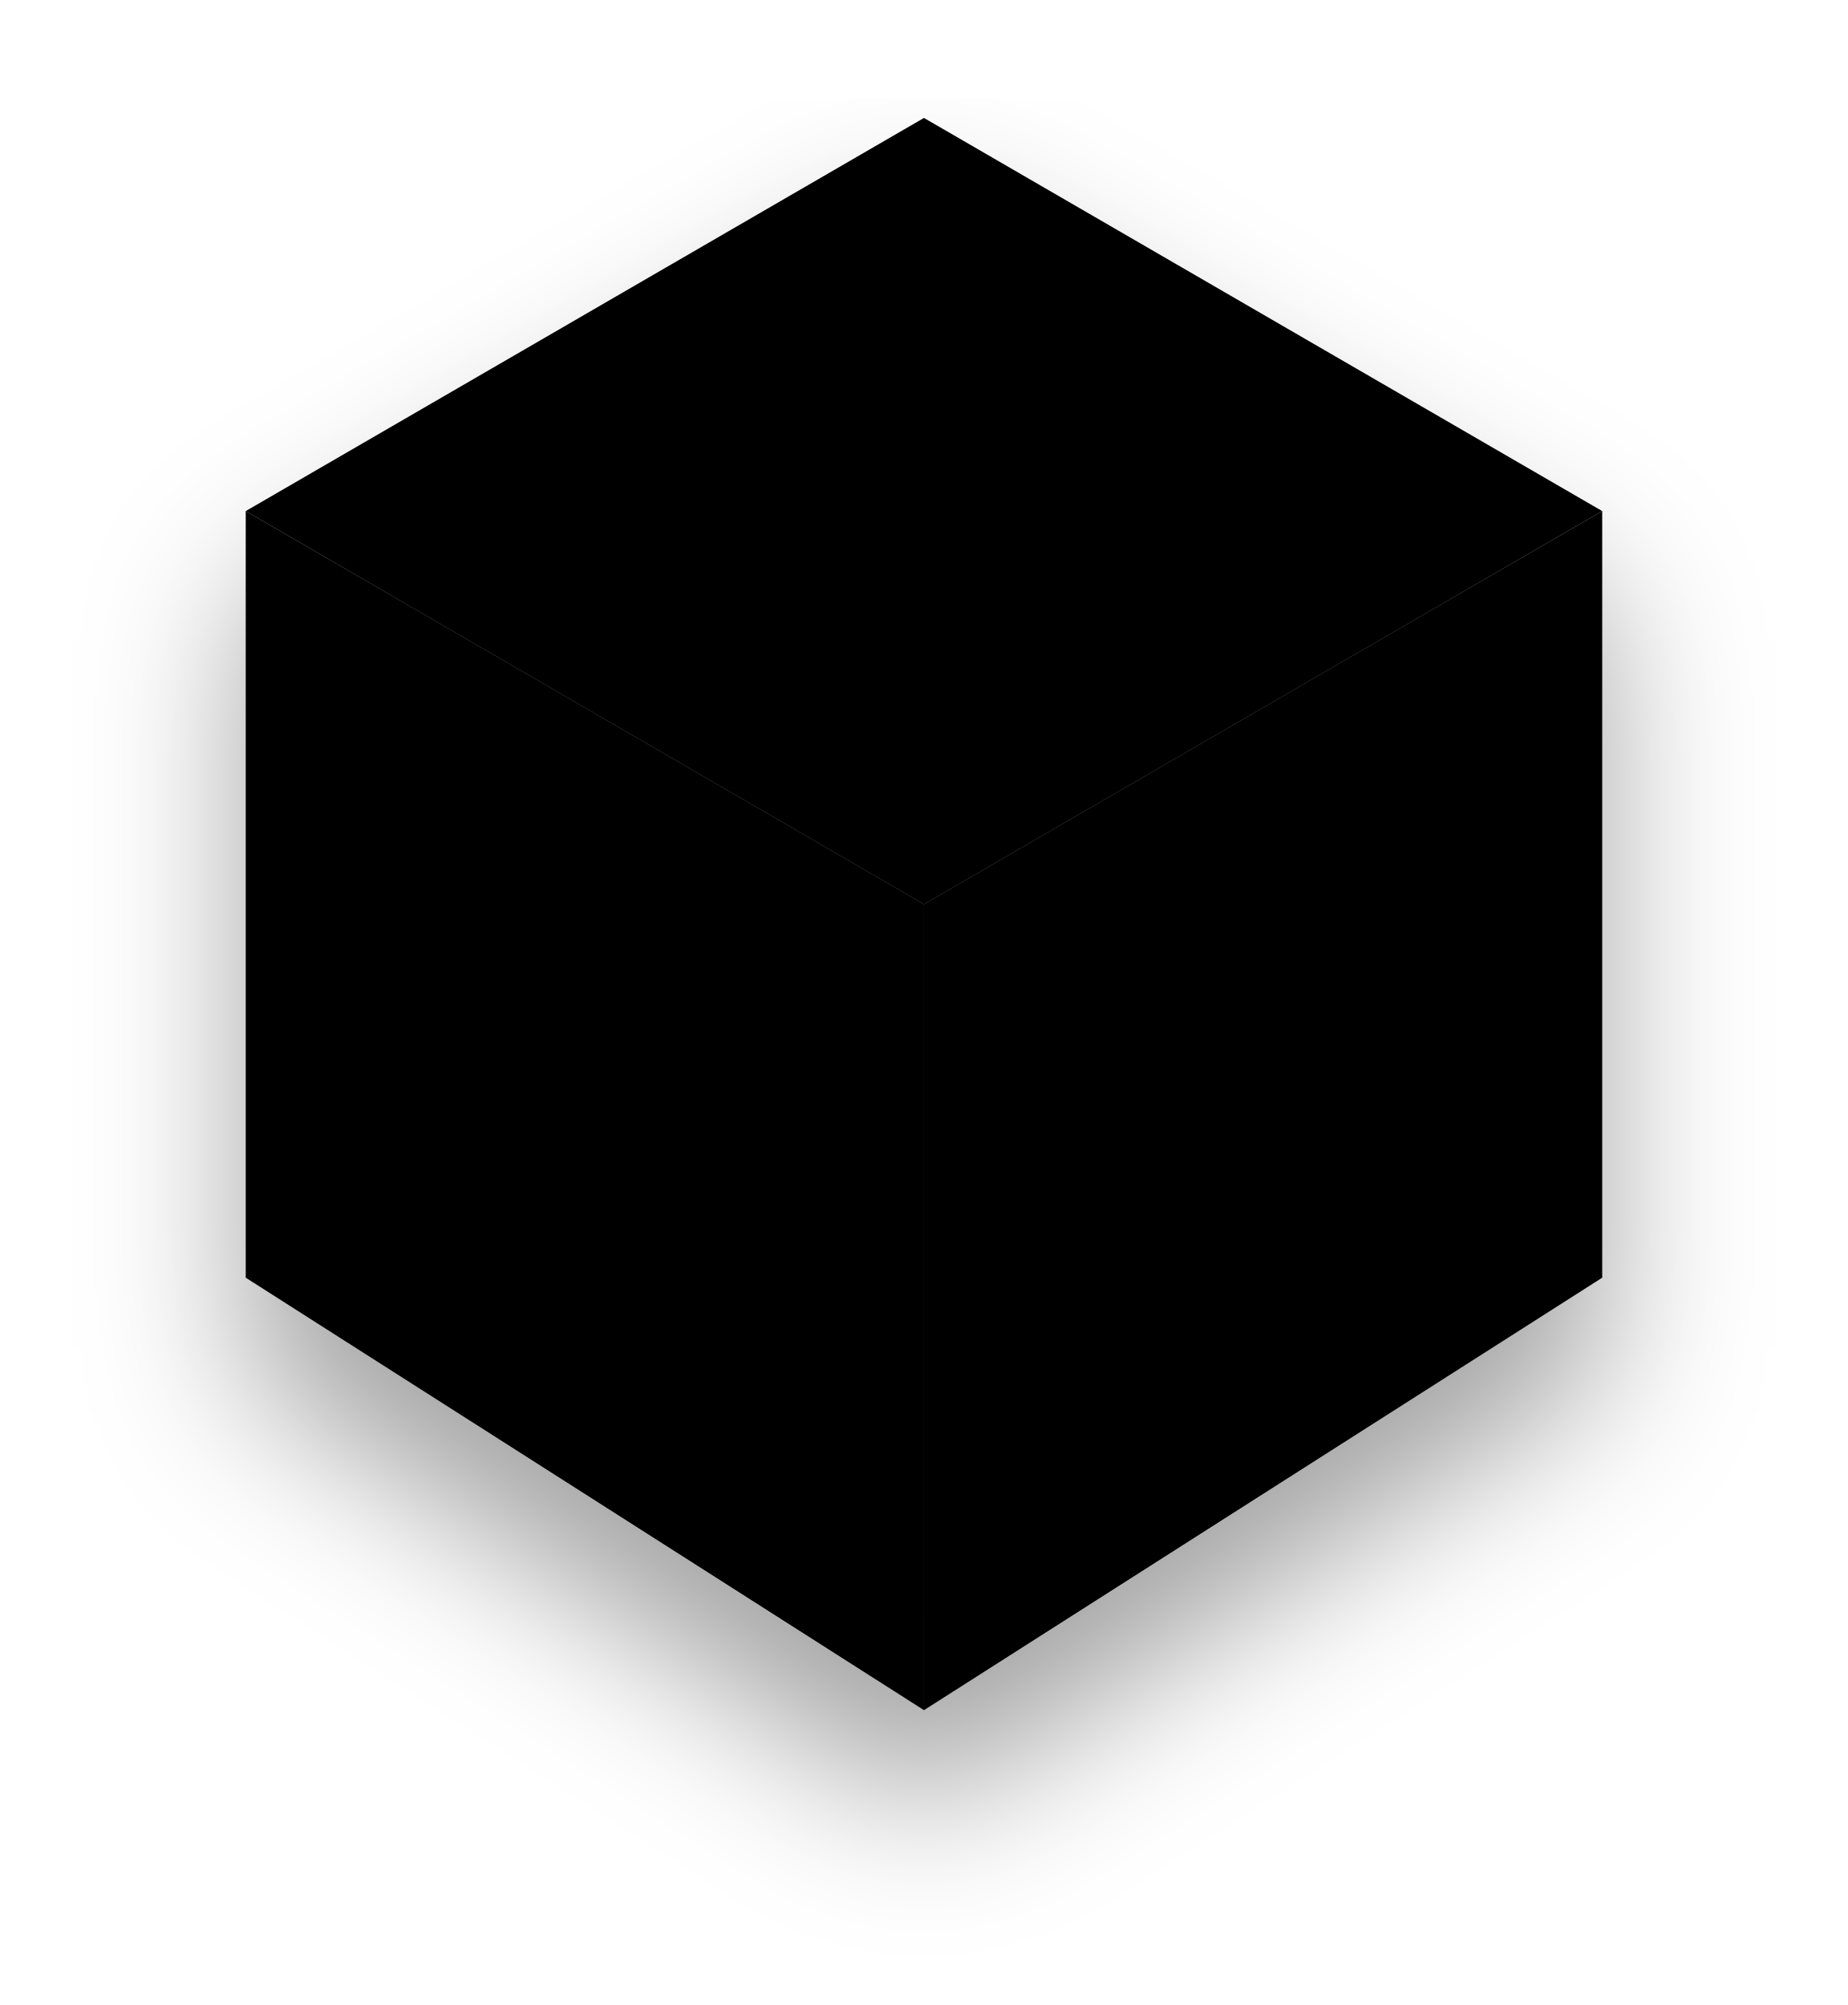
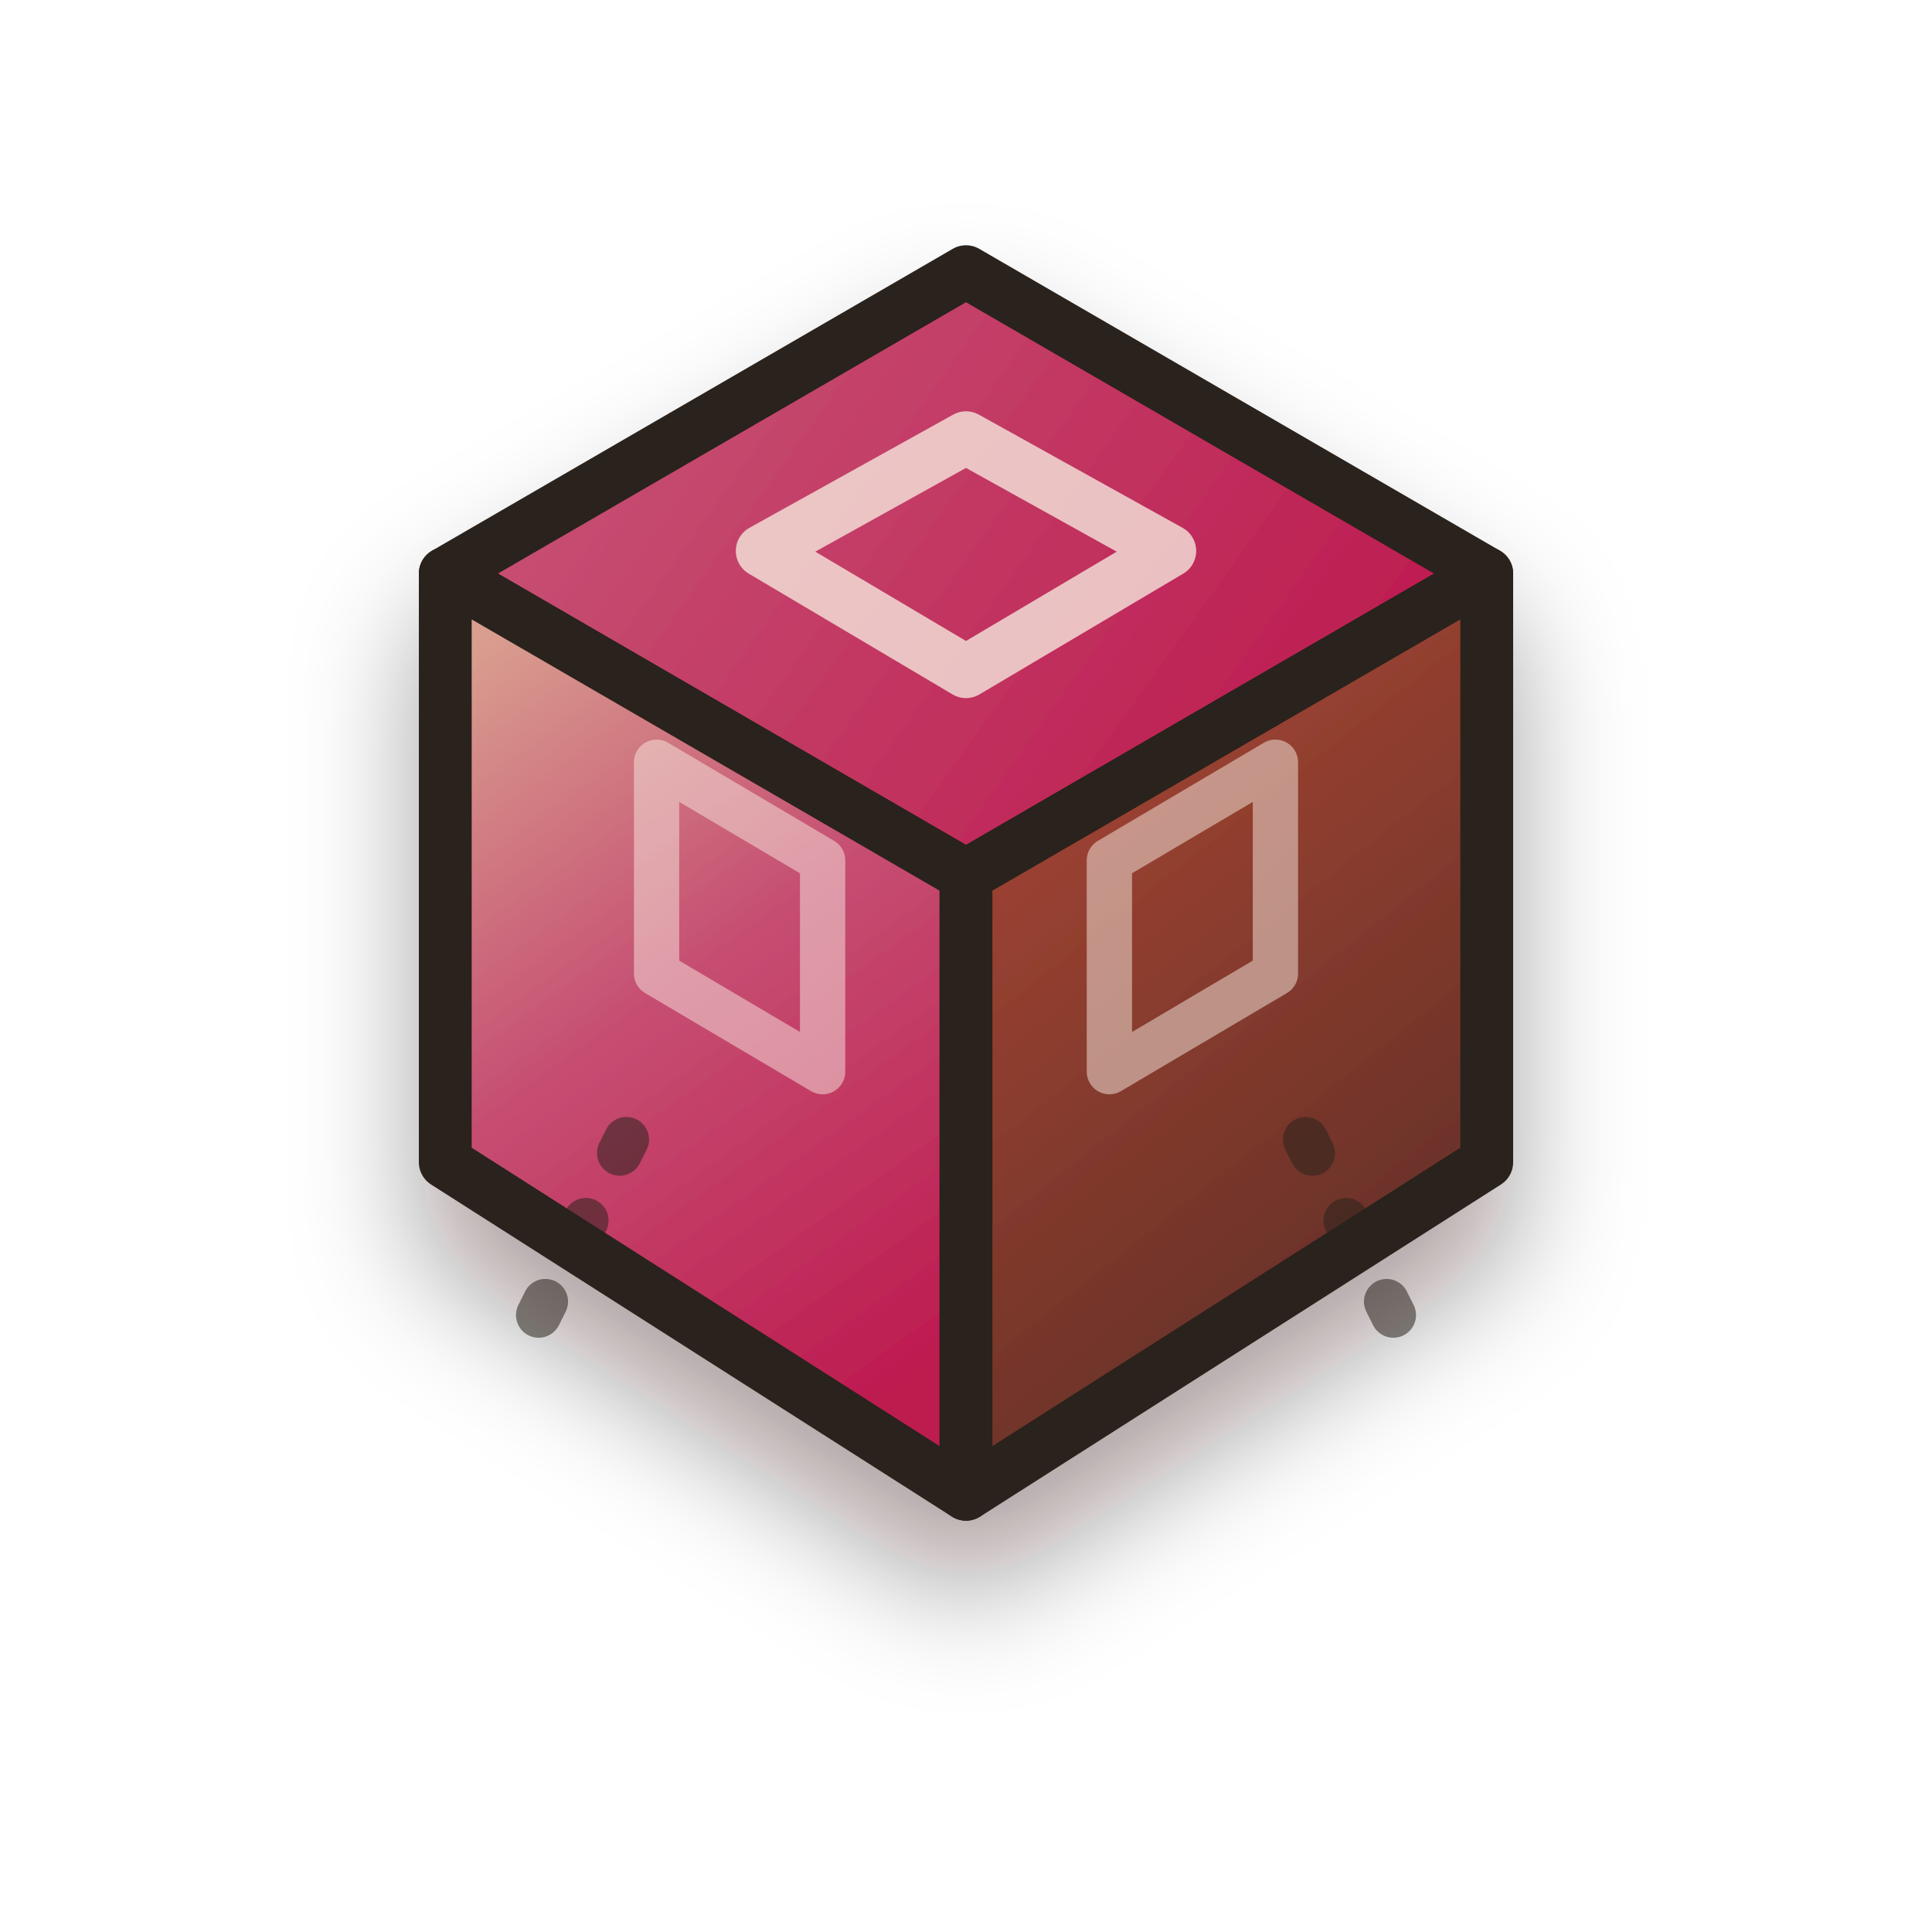
- <svg xmlns="http://www.w3.org/2000/svg" viewBox="34 24 188 204" role="img" aria-labelledby="title desc">
+ <svg xmlns="http://www.w3.org/2000/svg" viewBox="0 0 256 256" role="img" aria-labelledby="title desc">
  <defs>
    <linearGradient id="top" x1="84" y1="48" x2="172" y2="111" gradientUnits="userSpaceOnUse">
-       <stop offset="0" stop-color="oklch(61.28% 0.141 4.10)" />
-       <stop offset="1" stop-color="oklch(50.09% 0.197 13.12)" />
+       <stop offset="0" stop-color="#c64f72" />
+       <stop offset="1" stop-color="#bd1b50" />
    </linearGradient>
    <linearGradient id="left" x1="62" y1="86" x2="128" y2="178" gradientUnits="userSpaceOnUse">
-       <stop offset="0" stop-color="oklch(75.63% 0.095 74.00)" />
-       <stop offset="0.45" stop-color="oklch(61.28% 0.141 4.10)" />
-       <stop offset="1" stop-color="oklch(50.09% 0.197 13.12)" />
+       <stop offset="0" stop-color="#d99e8f" />
+       <stop offset="0.45" stop-color="#c64f72" />
+       <stop offset="1" stop-color="#bd1b50" />
    </linearGradient>
    <linearGradient id="right" x1="128" y1="95" x2="194" y2="178" gradientUnits="userSpaceOnUse">
-       <stop offset="0" stop-color="oklch(56.49% 0.165 29.81)" />
-       <stop offset="1" stop-color="oklch(25.08% 0.019 45.68)" />
+       <stop offset="0" stop-color="#a84633" />
+       <stop offset="1" stop-color="#5e2e27" />
    </linearGradient>
    <filter id="shadow" x="-18%" y="-16%" width="136%" height="146%">
-       <feDropShadow dx="0" dy="10" stdDeviation="8" flood-color="oklch(16.36% 0.032 349.63)" flood-opacity="0.36" />
+       <feDropShadow dx="0" dy="10" stdDeviation="8" flood-color="#18040d" flood-opacity="0.36" />
    </filter>
  </defs>
-   <g filter="url(#shadow)" stroke="oklch(25.08% 0.019 45.68)" stroke-width="7" stroke-linejoin="round">
+   <g filter="url(#shadow)" stroke="#2a221c" stroke-width="7" stroke-linejoin="round">
    <path d="M128 36 59 76l69 40 69-40z" fill="url(#top)" />
    <path d="M59 76v78l69 44v-82z" fill="url(#left)" />
    <path d="M197 76v78l-69 44v-82z" fill="url(#right)" />
  </g>
  <g fill="none" stroke-linejoin="round" stroke-linecap="round">
-     <path d="M101 73 128 58l27 15-27 16z" stroke="oklch(97% 0.01 15)" stroke-width="7" opacity="0.78" />
-     <path d="M87 101 109 114v28L87 129zM169 101l-22 13v28l22-13z" stroke="oklch(97% 0.01 15)" stroke-width="6" opacity="0.5" />
-     <path d="M83 151 68 181M173 151l15 30" stroke="oklch(25.08% 0.019 45.68)" stroke-width="6" stroke-dasharray="2 10" opacity="0.55" />
+     <path d="M101 73 128 58l27 15-27 16z" stroke="#f7eadf" stroke-width="7" opacity="0.78" />
+     <path d="M87 101 109 114v28L87 129zM169 101l-22 13v28l22-13z" stroke="#f7eadf" stroke-width="6" opacity="0.5" />
+     <path d="M83 151 68 181M173 151l15 30" stroke="#2a221c" stroke-width="6" stroke-dasharray="2 10" opacity="0.55" />
  </g>
</svg>
